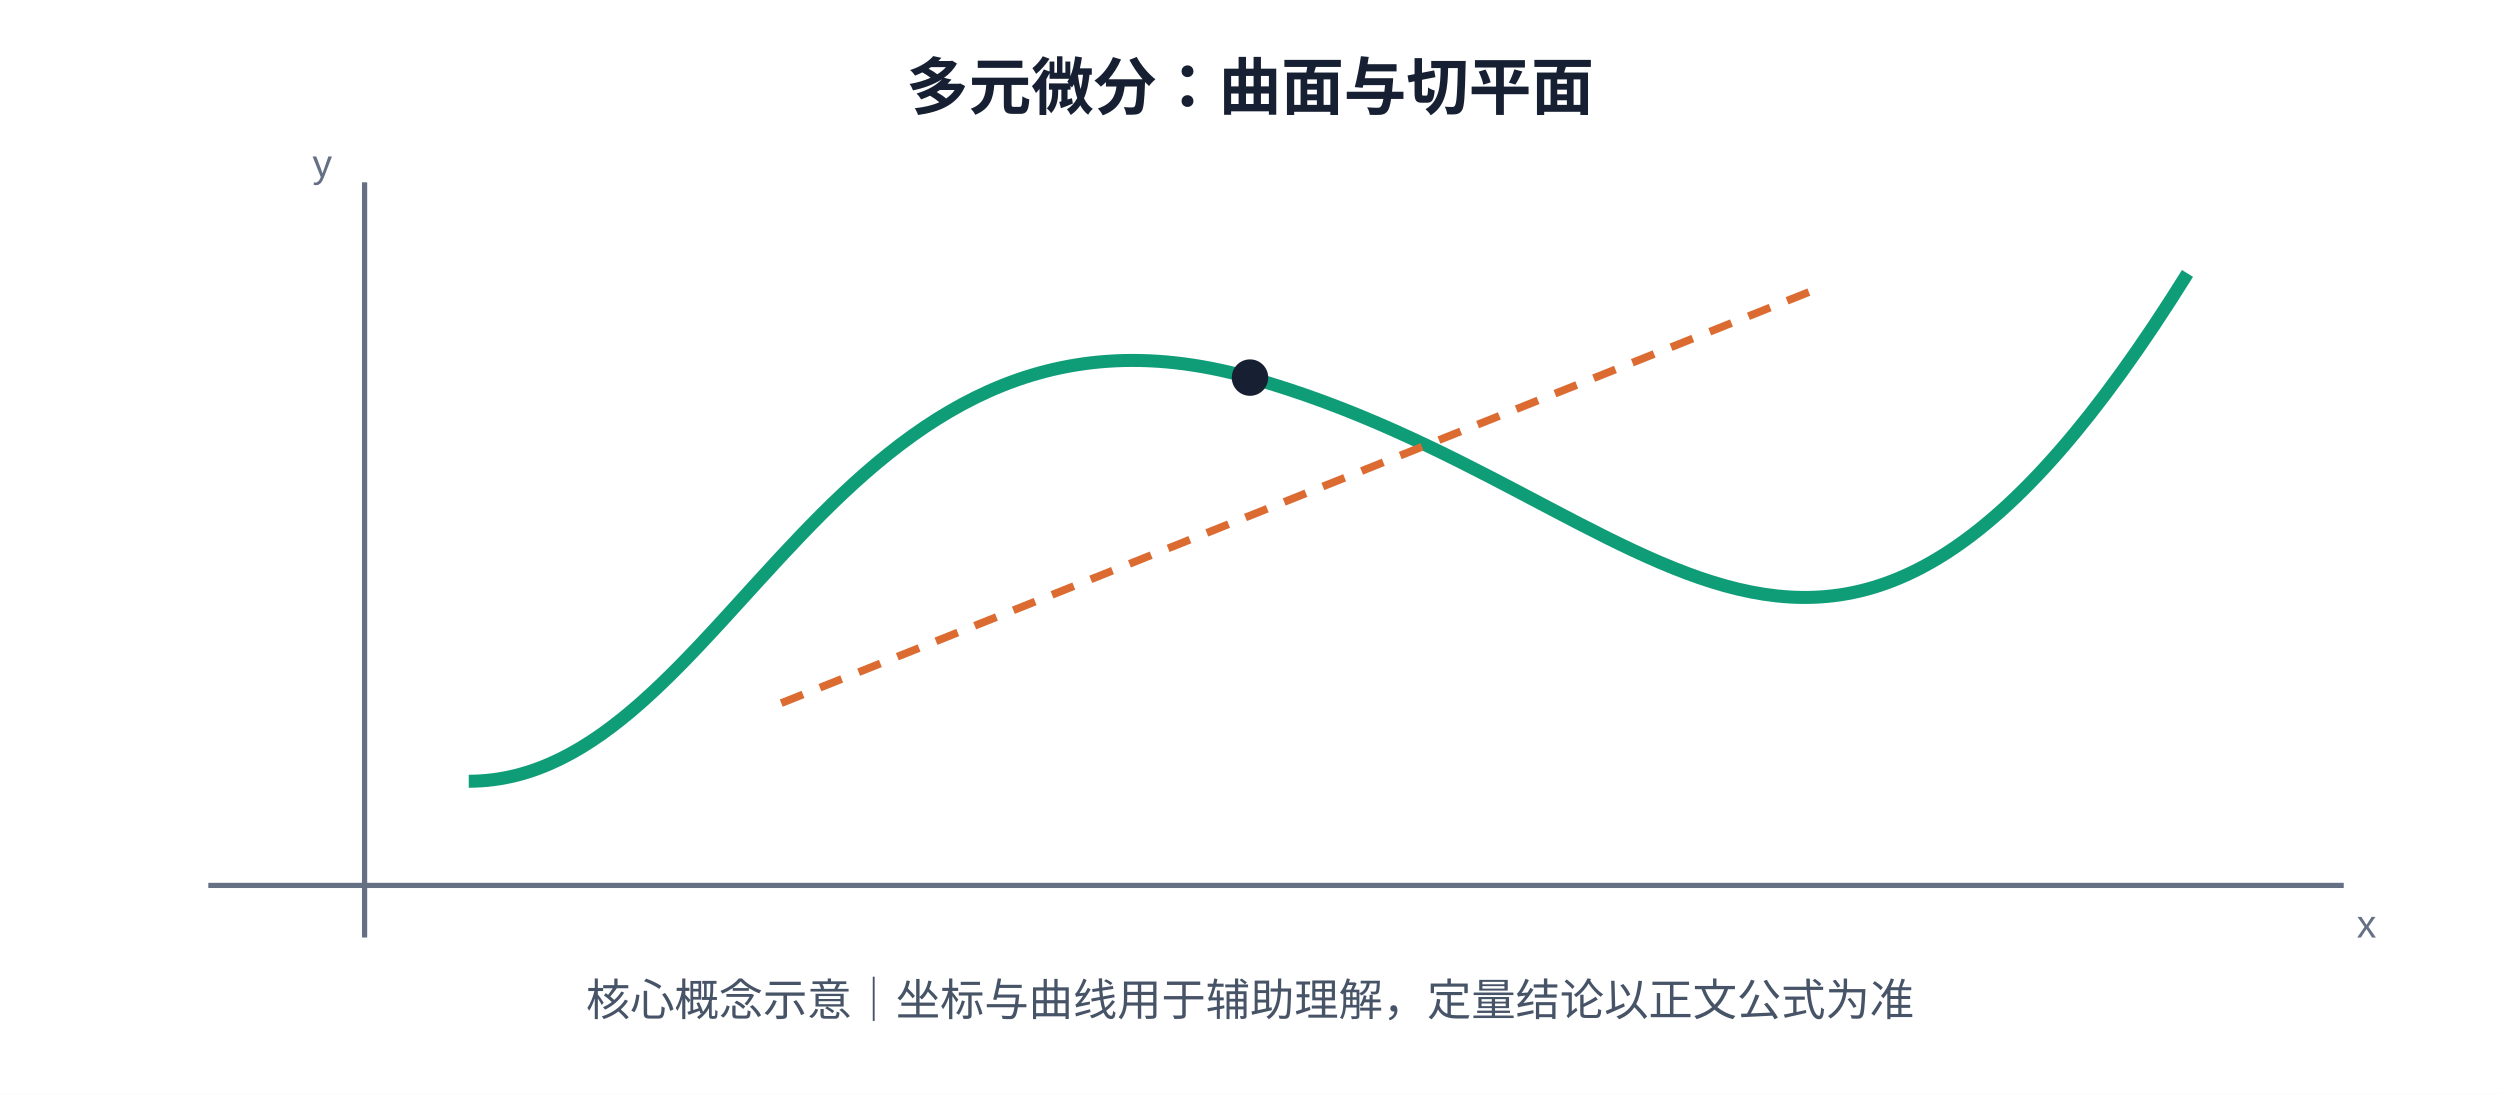
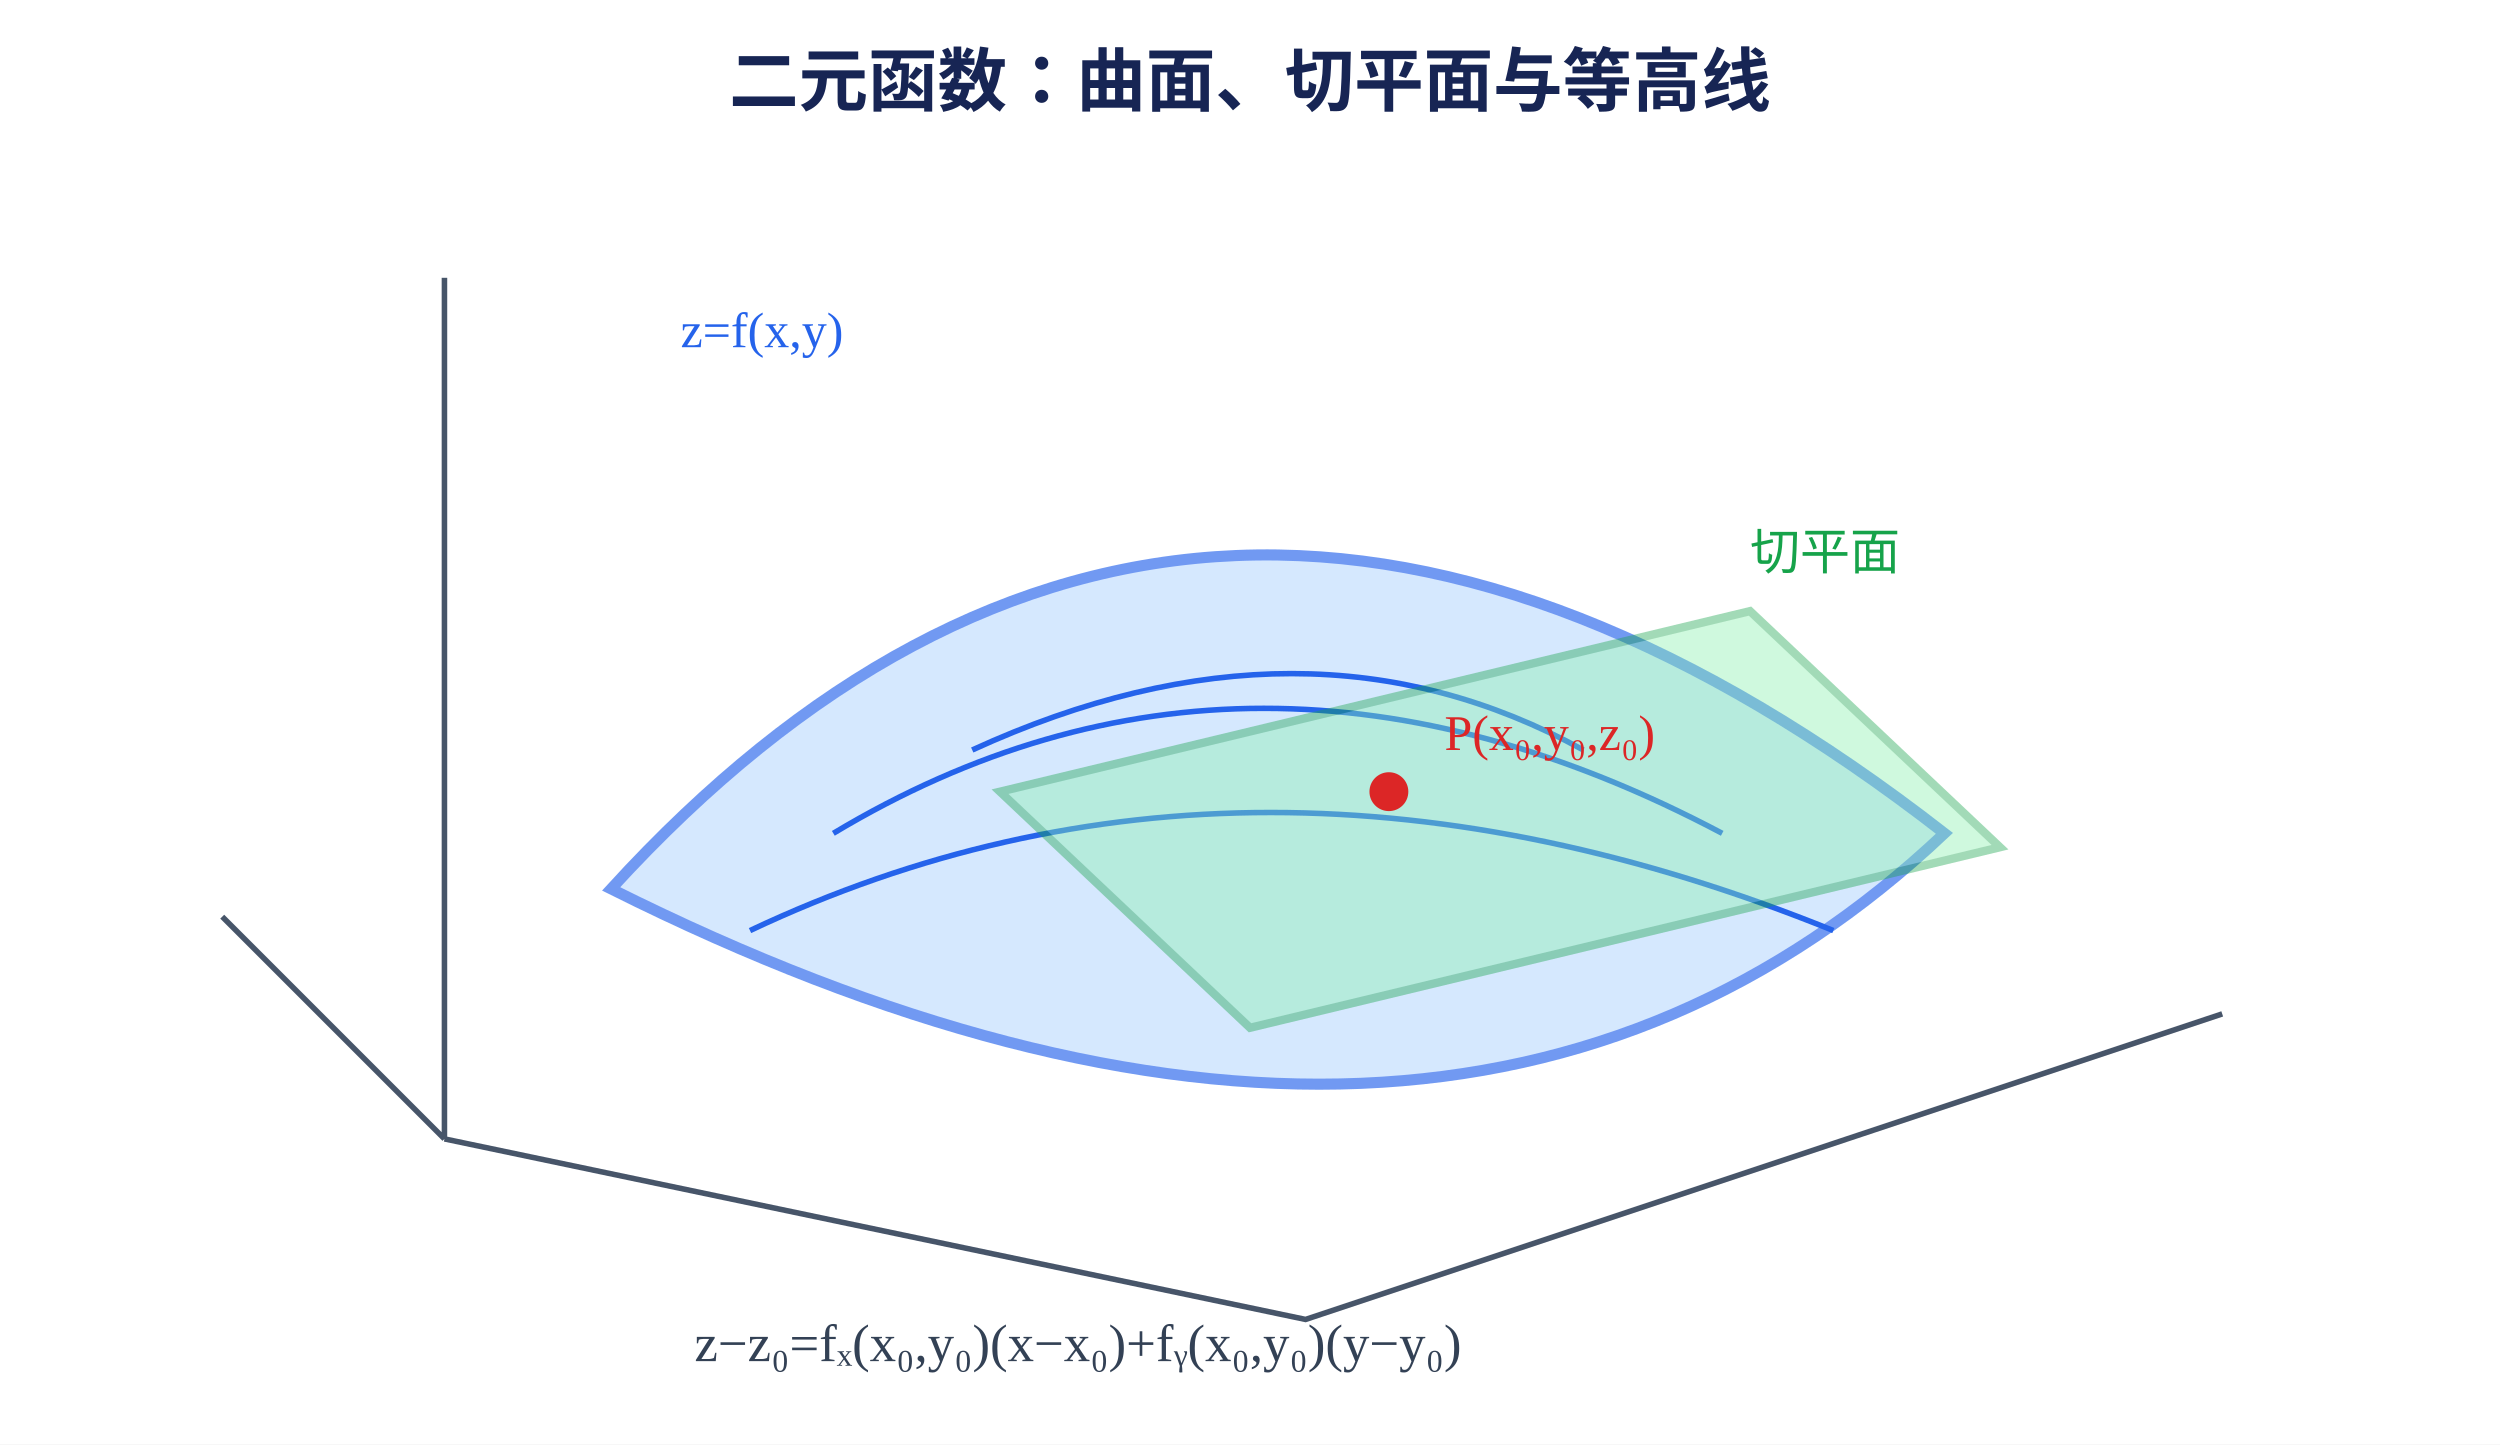
- <svg xmlns="http://www.w3.org/2000/svg" width="960" height="420" viewBox="0 0 960 420">
-   <rect width="960" height="420" fill="#ffffff" />
-   <text x="480" y="42" text-anchor="middle" font-family="Arial,sans-serif" font-size="24" font-weight="bold" fill="#172033">多元微分：曲面与切平面</text>
-   <g stroke="#d8dee8" stroke-width="1">
-     <path d="M80 340H890 M140 80V360" />
-   </g>
-   <g stroke="#667085" stroke-width="2">
-     <path d="M80 340H900 M140 360V70" />
-   </g>
-   <g fill="#667085" font-family="Arial" font-size="15">
-     <text x="905" y="360">x</text>
-     <text x="120" y="68">y</text>
-   </g>
-   <path d="M180 300 C280 300 320 100 480 145 S700 330 840 105" fill="none" stroke="#0f9d78" stroke-width="5" />
-   <path d="M300 270 L700 110" fill="none" stroke="#dc6b31" stroke-width="3" stroke-dasharray="9 7" />
-   <circle cx="480" cy="145" r="7" fill="#172033" />
-   <g fill="#475467" font-family="Arial,sans-serif" font-size="17">
-     <text x="480" y="390" text-anchor="middle">核心概念示意｜坐标与曲线用于辅助理解，定量结论以正文公式为准</text>
-   </g>
+ <svg xmlns="http://www.w3.org/2000/svg" width="900" height="520" viewBox="0 0 900 520">
+   <rect width="900" height="520" fill="#fff" />
+   <text x="450" y="38" text-anchor="middle" font-size="25" font-weight="bold" fill="#172554">二元函数：曲面、切平面与等高线</text>
+   <path d="M160 410L470 475L800 365 M160 410V100 M160 410L80 330" fill="none" stroke="#475569" stroke-width="2" />
+   <path d="M220 320 Q430 90 700 300 Q520 470 220 320Z" fill="#bfdbfe" opacity=".65" stroke="#2563eb" stroke-width="4" />
+   <path d="M300 300 Q450 210 620 300 M270 335 Q450 250 660 335 M350 270 Q470 215 570 270" fill="none" stroke="#2563eb" stroke-width="2" />
+   <path d="M360 285L630 220L720 305L450 370Z" fill="#86efac" opacity=".4" stroke="#16a34a" stroke-width="3" />
+   <circle cx="500" cy="285" r="7" fill="#dc2626" />
+   <text x="520" y="270" font-size="18" fill="#dc2626">P(x₀,y₀,z₀)</text>
+   <text x="630" y="205" font-size="18" fill="#16a34a">切平面</text>
+   <text x="245" y="125" font-size="18" fill="#2563eb">z=f(x,y)</text>
+   <text x="250" y="490" font-size="19" fill="#334155">z−z₀=fₓ(x₀,y₀)(x−x₀)+fᵧ(x₀,y₀)(y−y₀)</text>
</svg>
